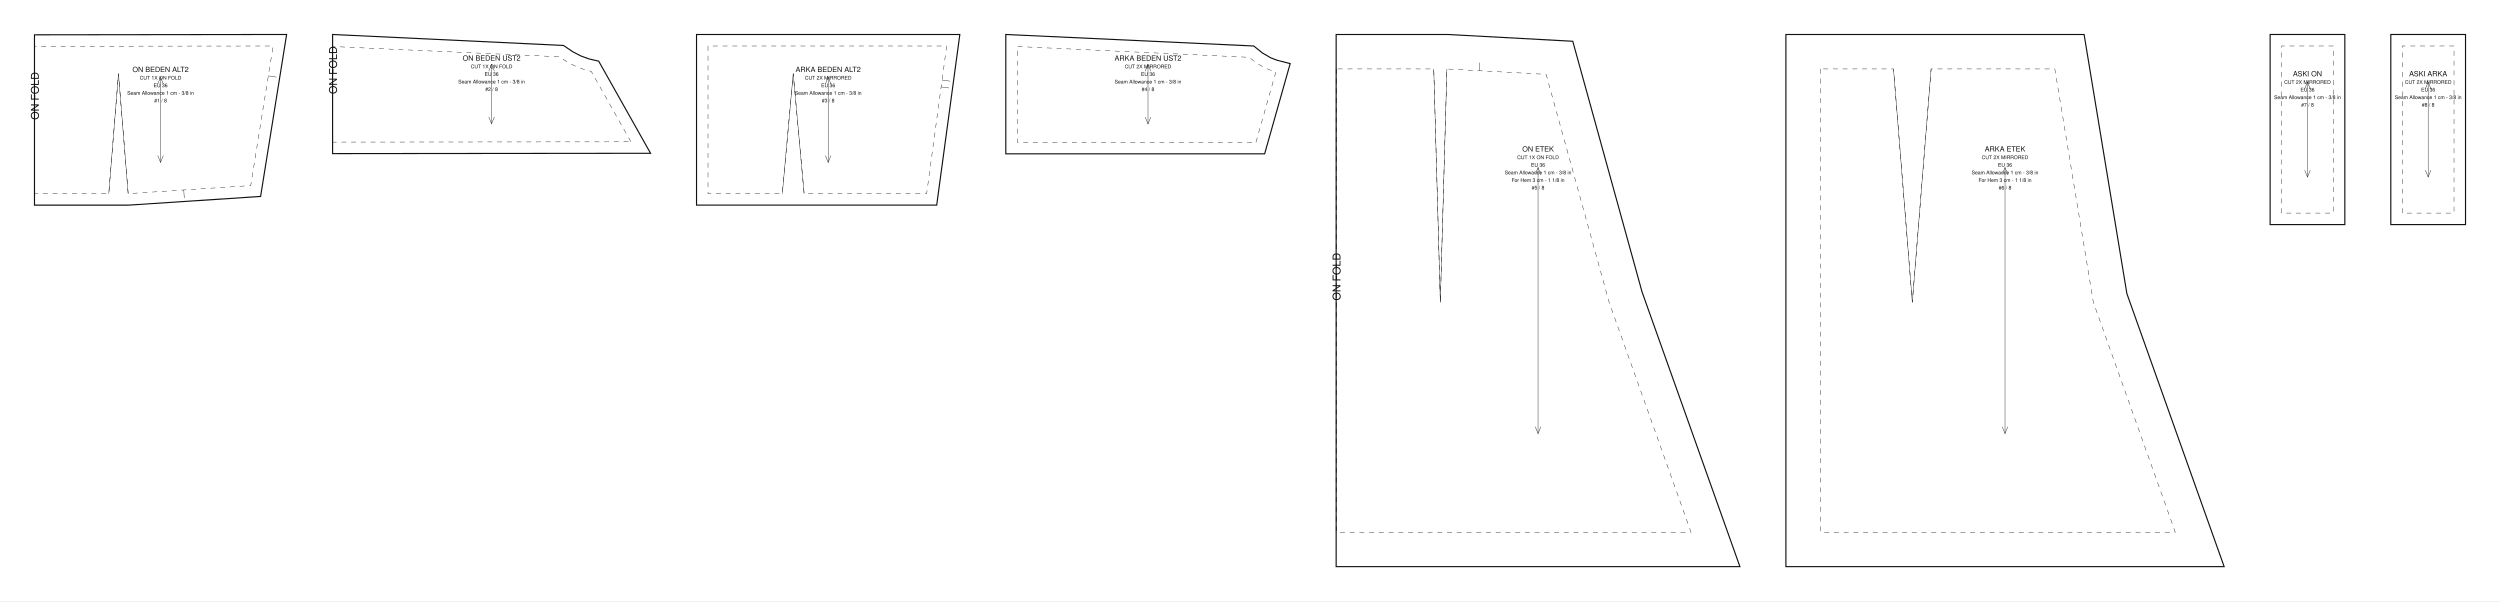
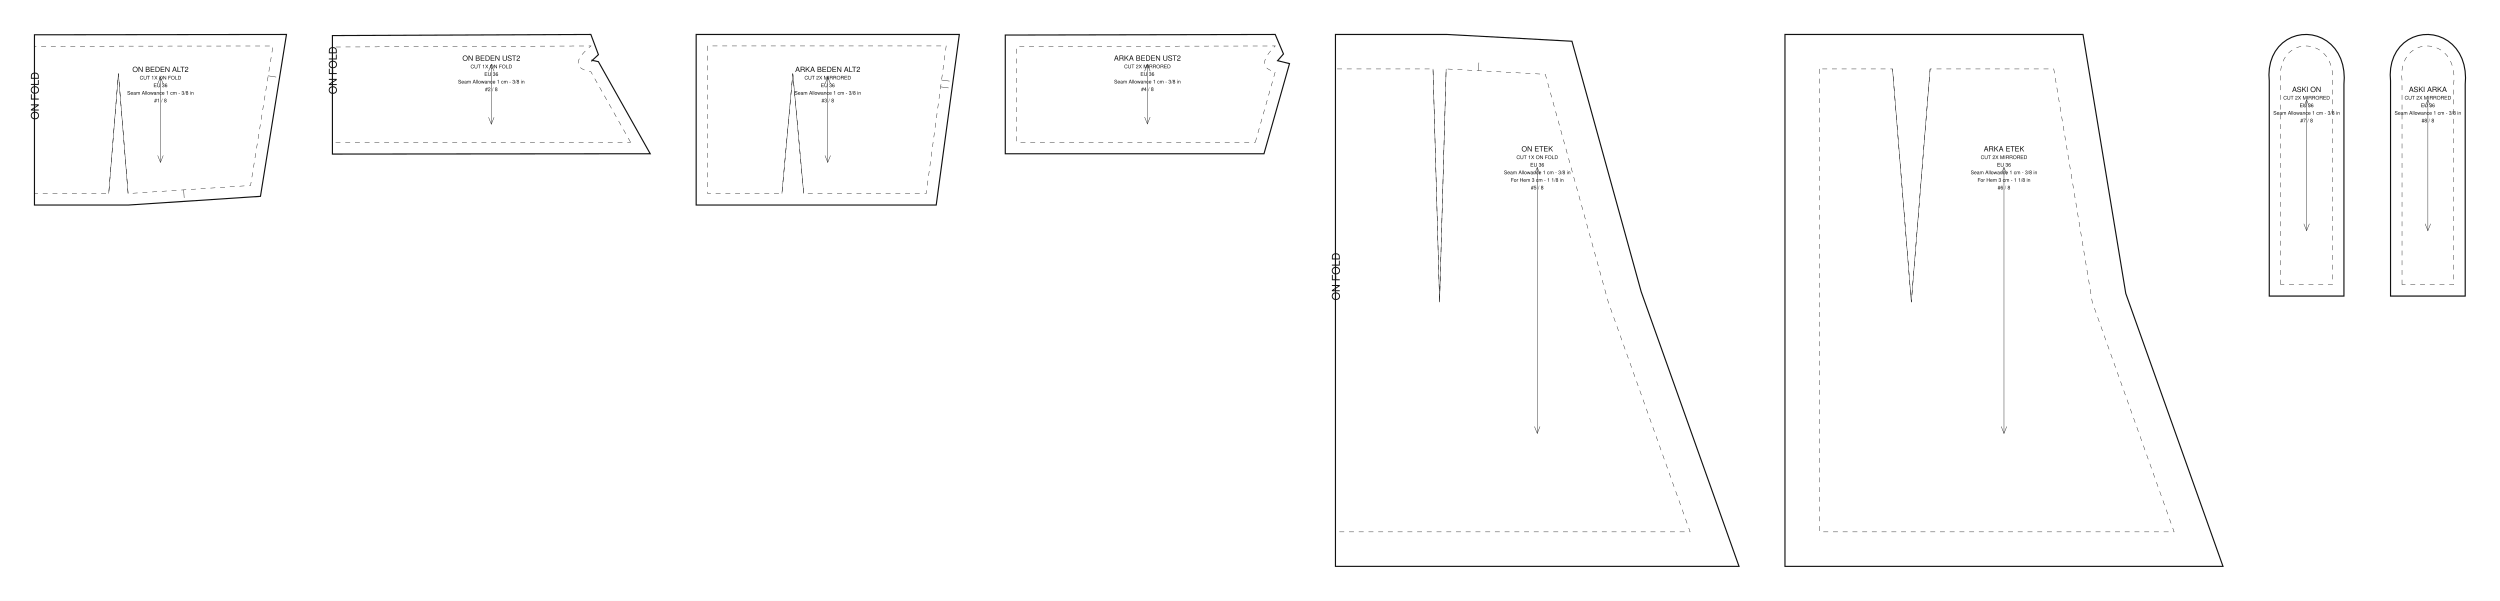
- <svg xmlns="http://www.w3.org/2000/svg" data-ops="26" viewBox="0 0 2175.051 523.000" width="2175.051mm" height="523.000mm" data-scale="1:1" data-unit-mm="1" data-sheet="stitchu-pattern-sheet-v1" data-graf="taban-elbise" data-body="gercek36" data-parca="8">
-   <rect width="2175.051" height="523.000" fill="#ffffff" />
+ <svg xmlns="http://www.w3.org/2000/svg" data-ops="28" viewBox="0 0 2176.181 523.000" width="2176.181mm" height="523.000mm" data-scale="1:1" data-unit-mm="1" data-sheet="stitchu-pattern-sheet-v1" data-graf="taban-elbise" data-body="gercek36" data-parca="8">
+   <rect width="2176.181" height="523.000" fill="#ffffff" />
  <g font-family="Helvetica,Arial,sans-serif" fill="none" stroke="#111111">
    <g data-panel="on_beden_alt2">
      <path data-katman="1" data-tur="kesim" stroke-width="1.000" d="M 30.000 30.287 L 30.000 178.471 L 111.837 178.471 L 226.727 170.902 L 249.365 30.000 Z" />
      <path data-katman="14" data-tur="dikis" stroke-width="0.350" stroke-dasharray="4.233 4.233" d="M 30.000 40.275 L 30.000 168.471 L 94.641 168.471 L 103.075 64.081 L 111.508 168.471 L 218.118 161.448 L 237.628 40.015 L 30.000 40.275 Z" />
      <path data-katman="6" data-tur="kat" stroke-width="0.350" stroke-dasharray="4.233 4.233" d="M 30.000 40.275 L 30.000 168.471" />
      <text data-katman="15" x="33.760" y="104.236" font-size="9.400" fill="#111111" stroke="none" transform="rotate(-90 33.760 104.236)">ON FOLD</text>
      <path data-katman="8" data-tur="pens" data-edge="dart_on_beden.1" stroke-width="0.350" d="M 94.641 168.471 L 103.075 64.081" />
      <path data-katman="8" data-tur="pens" data-edge="dart_on_beden.2" stroke-width="0.350" d="M 103.075 64.081 L 111.508 168.471" />
      <path data-katman="4" data-tur="centik" data-edge="waist_front.2" stroke-width="0.350" d="M 159.864 165.286 L 160.324 172.271" />
      <path data-katman="4" data-tur="centik" data-edge="side_front.1" stroke-width="0.350" d="M 233.456 65.979 L 240.368 67.089" />
      <path data-katman="7" data-tur="grain" stroke-width="0.350" d="M 139.683 67.118 L 139.683 141.354" />
      <path data-katman="7" data-tur="grainOk" stroke-width="0.350" d="M 142.083 73.118 L 139.683 67.118 L 137.283 73.118" />
      <path data-katman="7" data-tur="grainOk" stroke-width="0.350" d="M 137.283 135.354 L 139.683 141.354 L 142.083 135.354" />
      <text data-katman="15" x="139.683" y="62.664" text-anchor="middle" font-size="6.300" fill="#111111" stroke="none">ON BEDEN ALT2</text>
      <text data-katman="15" x="139.683" y="69.264" text-anchor="middle" font-size="4.400" fill="#111111" stroke="none">CUT 1X ON FOLD</text>
      <text data-katman="15" x="139.683" y="75.864" text-anchor="middle" font-size="4.400" fill="#111111" stroke="none">EU 36</text>
      <text data-katman="15" x="139.683" y="82.464" text-anchor="middle" font-size="4.400" fill="#111111" stroke="none">Seam Allowance 1 cm - 3/8 in</text>
      <text data-katman="15" x="139.683" y="89.064" text-anchor="middle" font-size="4.400" fill="#111111" stroke="none">#1 / 8</text>
    </g>
    <g data-panel="on_beden_ust2">
-       <path data-katman="1" data-tur="kesim" stroke-width="1.000" d="M 565.996 133.360 L 520.875 53.213 L 512.322 51.226 L 505.291 48.638 L 498.407 45.072 L 490.220 39.545 L 289.365 30.000 L 289.365 133.647 Z" />
-       <path data-katman="14" data-tur="dikis" stroke-width="0.350" stroke-dasharray="4.233 4.233" d="M 548.900 123.377 L 514.365 62.034 C 504.572 60.019 495.255 55.517 486.816 49.401 L 289.365 40.463 L 289.365 123.637 L 548.900 123.377 Z" />
-       <path data-katman="6" data-tur="kat" stroke-width="0.350" stroke-dasharray="4.233 4.233" d="M 289.365 40.463 L 289.365 123.637" />
-       <text data-katman="15" x="293.125" y="81.824" font-size="9.400" fill="#111111" stroke="none" transform="rotate(-90 293.125 81.824)">ON FOLD</text>
-       <path data-katman="7" data-tur="grain" stroke-width="0.350" d="M 427.681 55.912 L 427.681 107.736" />
-       <path data-katman="7" data-tur="grainOk" stroke-width="0.350" d="M 430.081 61.912 L 427.681 55.912 L 425.281 61.912" />
-       <path data-katman="7" data-tur="grainOk" stroke-width="0.350" d="M 425.281 101.736 L 427.681 107.736 L 430.081 101.736" />
-       <text data-katman="15" x="427.681" y="52.802" text-anchor="middle" font-size="6.300" fill="#111111" stroke="none">ON BEDEN UST2</text>
-       <text data-katman="15" x="427.681" y="59.402" text-anchor="middle" font-size="4.400" fill="#111111" stroke="none">CUT 1X ON FOLD</text>
-       <text data-katman="15" x="427.681" y="66.002" text-anchor="middle" font-size="4.400" fill="#111111" stroke="none">EU 36</text>
-       <text data-katman="15" x="427.681" y="72.602" text-anchor="middle" font-size="4.400" fill="#111111" stroke="none">Seam Allowance 1 cm - 3/8 in</text>
-       <text data-katman="15" x="427.681" y="79.202" text-anchor="middle" font-size="4.400" fill="#111111" stroke="none">#2 / 8</text>
+       <path data-katman="1" data-tur="kesim" stroke-width="1.000" d="M 565.996 133.826 L 520.878 53.683 L 515.539 52.521 L 515.284 52.866 L 515.204 52.443 L 515.777 52.312 L 520.905 47.565 L 514.324 30.000 L 289.365 30.970 L 289.365 134.113 Z" />
+       <path data-katman="14" data-tur="dikis" stroke-width="0.350" stroke-dasharray="4.233 4.233" d="M 548.900 123.843 L 514.365 62.500 C 504.572 60.484 495.255 55.983 514.365 40.000 L 289.365 40.929 L 289.365 124.103 L 548.900 123.843 Z" />
+       <path data-katman="6" data-tur="kat" stroke-width="0.350" stroke-dasharray="4.233 4.233" d="M 289.365 40.929 L 289.365 124.103" />
+       <text data-katman="15" x="293.125" y="82.057" font-size="9.400" fill="#111111" stroke="none" transform="rotate(-90 293.125 82.057)">ON FOLD</text>
+       <path data-katman="7" data-tur="grain" stroke-width="0.350" d="M 427.681 56.028 L 427.681 108.085" />
+       <path data-katman="7" data-tur="grainOk" stroke-width="0.350" d="M 430.081 62.028 L 427.681 56.028 L 425.281 62.028" />
+       <path data-katman="7" data-tur="grainOk" stroke-width="0.350" d="M 425.281 102.085 L 427.681 108.085 L 430.081 102.085" />
+       <text data-katman="15" x="427.681" y="52.905" text-anchor="middle" font-size="6.300" fill="#111111" stroke="none">ON BEDEN UST2</text>
+       <text data-katman="15" x="427.681" y="59.505" text-anchor="middle" font-size="4.400" fill="#111111" stroke="none">CUT 1X ON FOLD</text>
+       <text data-katman="15" x="427.681" y="66.105" text-anchor="middle" font-size="4.400" fill="#111111" stroke="none">EU 36</text>
+       <text data-katman="15" x="427.681" y="72.705" text-anchor="middle" font-size="4.400" fill="#111111" stroke="none">Seam Allowance 1 cm - 3/8 in</text>
+       <text data-katman="15" x="427.681" y="79.305" text-anchor="middle" font-size="4.400" fill="#111111" stroke="none">#2 / 8</text>
    </g>
    <g data-panel="arka_beden_alt2">
      <path data-katman="1" data-tur="kesim" stroke-width="1.000" d="M 605.996 30.000 L 605.996 178.461 L 814.948 178.461 L 835.071 30.004 Z" />
      <path data-katman="14" data-tur="dikis" stroke-width="0.350" stroke-dasharray="4.233 4.233" d="M 615.996 40.000 L 615.996 168.461 L 680.637 168.461 L 690.120 64.071 L 699.602 168.461 L 806.212 168.461 L 823.624 40.004 L 615.996 40.000 Z" />
      <path data-katman="8" data-tur="pens" data-edge="dart_arka_beden.1" stroke-width="0.350" d="M 680.637 168.461 L 690.120 64.071" />
      <path data-katman="8" data-tur="pens" data-edge="dart_arka_beden.2" stroke-width="0.350" d="M 690.120 64.071 L 699.602 168.461" />
      <path data-katman="4" data-tur="centik" data-edge="side_back.1" stroke-width="0.350" d="M 818.797 75.616 L 825.734 76.556" />
      <path data-katman="4" data-tur="centik" data-edge="side_back.1" stroke-width="0.350" d="M 819.603 69.670 L 826.539 70.611" />
      <path data-katman="7" data-tur="grain" stroke-width="0.350" d="M 720.534 67.115 L 720.534 141.345" />
      <path data-katman="7" data-tur="grainOk" stroke-width="0.350" d="M 722.934 73.115 L 720.534 67.115 L 718.134 73.115" />
      <path data-katman="7" data-tur="grainOk" stroke-width="0.350" d="M 718.134 135.345 L 720.534 141.345 L 722.934 135.345" />
      <text data-katman="15" x="720.534" y="62.661" text-anchor="middle" font-size="6.300" fill="#111111" stroke="none">ARKA BEDEN ALT2</text>
      <text data-katman="15" x="720.534" y="69.261" text-anchor="middle" font-size="4.400" fill="#111111" stroke="none">CUT 2X MIRRORED</text>
      <text data-katman="15" x="720.534" y="75.861" text-anchor="middle" font-size="4.400" fill="#111111" stroke="none">EU 36</text>
      <text data-katman="15" x="720.534" y="82.461" text-anchor="middle" font-size="4.400" fill="#111111" stroke="none">Seam Allowance 1 cm - 3/8 in</text>
      <text data-katman="15" x="720.534" y="89.061" text-anchor="middle" font-size="4.400" fill="#111111" stroke="none">#3 / 8</text>
    </g>
    <g data-panel="arka_beden_ust2">
-       <path data-katman="1" data-tur="kesim" stroke-width="1.000" d="M 1100.260 133.825 L 1122.483 55.355 L 1110.868 52.339 L 1105.298 50.183 L 1098.135 45.949 L 1090.785 40.017 L 875.071 30.000 L 875.071 133.821 Z" />
-       <path data-katman="14" data-tur="dikis" stroke-width="0.350" stroke-dasharray="4.233 4.233" d="M 1092.699 123.825 L 1110.071 62.481 C 1101.839 60.466 1094.007 55.964 1086.914 49.848 L 885.071 40.475 L 885.071 123.821 L 1092.699 123.825 Z" />
-       <path data-katman="7" data-tur="grain" stroke-width="0.350" d="M 998.777 55.956 L 998.777 107.868" />
-       <path data-katman="7" data-tur="grainOk" stroke-width="0.350" d="M 1001.177 61.956 L 998.777 55.956 L 996.377 61.956" />
-       <path data-katman="7" data-tur="grainOk" stroke-width="0.350" d="M 996.377 101.868 L 998.777 107.868 L 1001.177 101.868" />
-       <text data-katman="15" x="998.777" y="52.841" text-anchor="middle" font-size="6.300" fill="#111111" stroke="none">ARKA BEDEN UST2</text>
-       <text data-katman="15" x="998.777" y="59.441" text-anchor="middle" font-size="4.400" fill="#111111" stroke="none">CUT 2X MIRRORED</text>
-       <text data-katman="15" x="998.777" y="66.041" text-anchor="middle" font-size="4.400" fill="#111111" stroke="none">EU 36</text>
-       <text data-katman="15" x="998.777" y="72.641" text-anchor="middle" font-size="4.400" fill="#111111" stroke="none">Seam Allowance 1 cm - 3/8 in</text>
-       <text data-katman="15" x="998.777" y="79.241" text-anchor="middle" font-size="4.400" fill="#111111" stroke="none">#4 / 8</text>
+       <path data-katman="1" data-tur="kesim" stroke-width="1.000" d="M 1100.260 133.843 L 1122.480 55.384 L 1112.107 52.828 L 1117.240 46.972 L 1110.049 30.000 L 875.071 30.516 L 875.071 133.839 Z" />
+       <path data-katman="14" data-tur="dikis" stroke-width="0.350" stroke-dasharray="4.233 4.233" d="M 1092.699 123.843 L 1110.071 62.500 C 1101.839 60.484 1094.007 55.983 1110.071 40.000 L 885.071 40.494 L 885.071 123.840 L 1092.699 123.843 Z" />
+       <path data-katman="7" data-tur="grain" stroke-width="0.350" d="M 998.775 55.961 L 998.775 107.883" />
+       <path data-katman="7" data-tur="grainOk" stroke-width="0.350" d="M 1001.175 61.961 L 998.775 55.961 L 996.375 61.961" />
+       <path data-katman="7" data-tur="grainOk" stroke-width="0.350" d="M 996.375 101.883 L 998.775 107.883 L 1001.175 101.883" />
+       <text data-katman="15" x="998.775" y="52.846" text-anchor="middle" font-size="6.300" fill="#111111" stroke="none">ARKA BEDEN UST2</text>
+       <text data-katman="15" x="998.775" y="59.446" text-anchor="middle" font-size="4.400" fill="#111111" stroke="none">CUT 2X MIRRORED</text>
+       <text data-katman="15" x="998.775" y="66.046" text-anchor="middle" font-size="4.400" fill="#111111" stroke="none">EU 36</text>
+       <text data-katman="15" x="998.775" y="72.646" text-anchor="middle" font-size="4.400" fill="#111111" stroke="none">Seam Allowance 1 cm - 3/8 in</text>
+       <text data-katman="15" x="998.775" y="79.246" text-anchor="middle" font-size="4.400" fill="#111111" stroke="none">#4 / 8</text>
    </g>
    <g data-panel="on_etek">
-       <path data-katman="1" data-tur="kesim" stroke-width="1.000" d="M 1162.483 30.000 L 1162.483 493.000 L 1513.767 493.000 L 1428.608 253.958 L 1368.337 35.901 L 1259.647 30.000 L 1247.397 30.000 Z" />
-       <path data-katman="14" data-tur="dikis" stroke-width="0.350" stroke-dasharray="4.233 4.233" d="M 1162.483 60.000 L 1162.483 463.000 L 1471.233 463.000 L 1399.983 263.000 L 1345.169 64.687 L 1258.833 60.000 L 1253.115 263.000 L 1247.397 60.000 L 1162.483 60.000 Z" />
-       <path data-katman="6" data-tur="kat" stroke-width="0.350" stroke-dasharray="4.233 4.233" d="M 1162.483 60.000 L 1162.483 463.000" />
-       <text data-katman="15" x="1166.243" y="261.500" font-size="9.400" fill="#111111" stroke="none" transform="rotate(-90 1166.243 261.500)">ON FOLD</text>
-       <path data-katman="8" data-tur="pens" data-edge="dart_on_etek.1" stroke-width="0.350" d="M 1258.833 60.000 L 1253.115 263.000" />
-       <path data-katman="8" data-tur="pens" data-edge="dart_on_etek.2" stroke-width="0.350" d="M 1253.115 263.000 L 1247.397 60.000" />
-       <path data-katman="4" data-tur="centik" data-edge="waist_front.1" stroke-width="0.350" d="M 1286.944 61.526 L 1287.324 54.536" />
-       <path data-katman="7" data-tur="grain" stroke-width="0.350" d="M 1338.125 145.750 L 1338.125 377.250" />
-       <path data-katman="7" data-tur="grainOk" stroke-width="0.350" d="M 1340.525 151.750 L 1338.125 145.750 L 1335.725 151.750" />
-       <path data-katman="7" data-tur="grainOk" stroke-width="0.350" d="M 1335.725 371.250 L 1338.125 377.250 L 1340.525 371.250" />
-       <text data-katman="15" x="1338.125" y="131.860" text-anchor="middle" font-size="6.300" fill="#111111" stroke="none">ON ETEK</text>
-       <text data-katman="15" x="1338.125" y="138.460" text-anchor="middle" font-size="4.400" fill="#111111" stroke="none">CUT 1X ON FOLD</text>
-       <text data-katman="15" x="1338.125" y="145.060" text-anchor="middle" font-size="4.400" fill="#111111" stroke="none">EU 36</text>
-       <text data-katman="15" x="1338.125" y="151.660" text-anchor="middle" font-size="4.400" fill="#111111" stroke="none">Seam Allowance 1 cm - 3/8 in</text>
-       <text data-katman="15" x="1338.125" y="158.260" text-anchor="middle" font-size="4.400" fill="#111111" stroke="none">For Hem 3 cm - 1 1/8 in</text>
-       <text data-katman="15" x="1338.125" y="164.860" text-anchor="middle" font-size="4.400" fill="#111111" stroke="none">#5 / 8</text>
+       <path data-katman="1" data-tur="kesim" stroke-width="1.000" d="M 1162.480 30.000 L 1162.480 493.000 L 1513.764 493.000 L 1428.605 253.958 L 1368.334 35.901 L 1259.644 30.000 L 1247.394 30.000 Z" />
+       <path data-katman="14" data-tur="dikis" stroke-width="0.350" stroke-dasharray="4.233 4.233" d="M 1162.480 60.000 L 1162.480 463.000 L 1471.230 463.000 L 1399.980 263.000 L 1345.166 64.687 L 1258.830 60.000 L 1253.112 263.000 L 1247.394 60.000 L 1162.480 60.000 Z" />
+       <path data-katman="6" data-tur="kat" stroke-width="0.350" stroke-dasharray="4.233 4.233" d="M 1162.480 60.000 L 1162.480 463.000" />
+       <text data-katman="15" x="1166.240" y="261.500" font-size="9.400" fill="#111111" stroke="none" transform="rotate(-90 1166.240 261.500)">ON FOLD</text>
+       <path data-katman="8" data-tur="pens" data-edge="dart_on_etek.1" stroke-width="0.350" d="M 1258.830 60.000 L 1253.112 263.000" />
+       <path data-katman="8" data-tur="pens" data-edge="dart_on_etek.2" stroke-width="0.350" d="M 1253.112 263.000 L 1247.394 60.000" />
+       <path data-katman="4" data-tur="centik" data-edge="waist_front.1" stroke-width="0.350" d="M 1286.941 61.526 L 1287.321 54.536" />
+       <path data-katman="7" data-tur="grain" stroke-width="0.350" d="M 1338.122 145.750 L 1338.122 377.250" />
+       <path data-katman="7" data-tur="grainOk" stroke-width="0.350" d="M 1340.522 151.750 L 1338.122 145.750 L 1335.722 151.750" />
+       <path data-katman="7" data-tur="grainOk" stroke-width="0.350" d="M 1335.722 371.250 L 1338.122 377.250 L 1340.522 371.250" />
+       <text data-katman="15" x="1338.122" y="131.860" text-anchor="middle" font-size="6.300" fill="#111111" stroke="none">ON ETEK</text>
+       <text data-katman="15" x="1338.122" y="138.460" text-anchor="middle" font-size="4.400" fill="#111111" stroke="none">CUT 1X ON FOLD</text>
+       <text data-katman="15" x="1338.122" y="145.060" text-anchor="middle" font-size="4.400" fill="#111111" stroke="none">EU 36</text>
+       <text data-katman="15" x="1338.122" y="151.660" text-anchor="middle" font-size="4.400" fill="#111111" stroke="none">Seam Allowance 1 cm - 3/8 in</text>
+       <text data-katman="15" x="1338.122" y="158.260" text-anchor="middle" font-size="4.400" fill="#111111" stroke="none">For Hem 3 cm - 1 1/8 in</text>
+       <text data-katman="15" x="1338.122" y="164.860" text-anchor="middle" font-size="4.400" fill="#111111" stroke="none">#5 / 8</text>
    </g>
    <g data-panel="arka_etek">
-       <path data-katman="1" data-tur="kesim" stroke-width="1.000" d="M 1553.767 30.000 L 1553.767 493.000 L 1935.051 493.000 L 1850.429 255.462 L 1813.200 30.000 L 1647.387 30.000 Z" />
-       <path data-katman="14" data-tur="dikis" stroke-width="0.350" stroke-dasharray="4.233 4.233" d="M 1583.767 60.000 L 1583.767 463.000 L 1892.517 463.000 L 1821.267 263.000 L 1787.748 60.000 L 1680.118 60.000 L 1663.752 263.000 L 1647.387 60.000 L 1583.767 60.000 Z" />
-       <path data-katman="8" data-tur="pens" data-edge="dart_arka_etek.1" stroke-width="0.350" d="M 1680.118 60.000 L 1663.752 263.000" />
-       <path data-katman="8" data-tur="pens" data-edge="dart_arka_etek.2" stroke-width="0.350" d="M 1663.752 263.000 L 1647.387 60.000" />
-       <path data-katman="7" data-tur="grain" stroke-width="0.350" d="M 1744.409 145.750 L 1744.409 377.250" />
-       <path data-katman="7" data-tur="grainOk" stroke-width="0.350" d="M 1746.809 151.750 L 1744.409 145.750 L 1742.009 151.750" />
-       <path data-katman="7" data-tur="grainOk" stroke-width="0.350" d="M 1742.009 371.250 L 1744.409 377.250 L 1746.809 371.250" />
-       <text data-katman="15" x="1744.409" y="131.860" text-anchor="middle" font-size="6.300" fill="#111111" stroke="none">ARKA ETEK</text>
-       <text data-katman="15" x="1744.409" y="138.460" text-anchor="middle" font-size="4.400" fill="#111111" stroke="none">CUT 2X MIRRORED</text>
-       <text data-katman="15" x="1744.409" y="145.060" text-anchor="middle" font-size="4.400" fill="#111111" stroke="none">EU 36</text>
-       <text data-katman="15" x="1744.409" y="151.660" text-anchor="middle" font-size="4.400" fill="#111111" stroke="none">Seam Allowance 1 cm - 3/8 in</text>
-       <text data-katman="15" x="1744.409" y="158.260" text-anchor="middle" font-size="4.400" fill="#111111" stroke="none">For Hem 3 cm - 1 1/8 in</text>
-       <text data-katman="15" x="1744.409" y="164.860" text-anchor="middle" font-size="4.400" fill="#111111" stroke="none">#6 / 8</text>
+       <path data-katman="1" data-tur="kesim" stroke-width="1.000" d="M 1553.764 30.000 L 1553.764 493.000 L 1935.048 493.000 L 1850.426 255.462 L 1813.197 30.000 L 1647.384 30.000 Z" />
+       <path data-katman="14" data-tur="dikis" stroke-width="0.350" stroke-dasharray="4.233 4.233" d="M 1583.764 60.000 L 1583.764 463.000 L 1892.514 463.000 L 1821.264 263.000 L 1787.745 60.000 L 1680.115 60.000 L 1663.749 263.000 L 1647.384 60.000 L 1583.764 60.000 Z" />
+       <path data-katman="8" data-tur="pens" data-edge="dart_arka_etek.1" stroke-width="0.350" d="M 1680.115 60.000 L 1663.749 263.000" />
+       <path data-katman="8" data-tur="pens" data-edge="dart_arka_etek.2" stroke-width="0.350" d="M 1663.749 263.000 L 1647.384 60.000" />
+       <path data-katman="7" data-tur="grain" stroke-width="0.350" d="M 1744.406 145.750 L 1744.406 377.250" />
+       <path data-katman="7" data-tur="grainOk" stroke-width="0.350" d="M 1746.806 151.750 L 1744.406 145.750 L 1742.006 151.750" />
+       <path data-katman="7" data-tur="grainOk" stroke-width="0.350" d="M 1742.006 371.250 L 1744.406 377.250 L 1746.806 371.250" />
+       <text data-katman="15" x="1744.406" y="131.860" text-anchor="middle" font-size="6.300" fill="#111111" stroke="none">ARKA ETEK</text>
+       <text data-katman="15" x="1744.406" y="138.460" text-anchor="middle" font-size="4.400" fill="#111111" stroke="none">CUT 2X MIRRORED</text>
+       <text data-katman="15" x="1744.406" y="145.060" text-anchor="middle" font-size="4.400" fill="#111111" stroke="none">EU 36</text>
+       <text data-katman="15" x="1744.406" y="151.660" text-anchor="middle" font-size="4.400" fill="#111111" stroke="none">Seam Allowance 1 cm - 3/8 in</text>
+       <text data-katman="15" x="1744.406" y="158.260" text-anchor="middle" font-size="4.400" fill="#111111" stroke="none">For Hem 3 cm - 1 1/8 in</text>
+       <text data-katman="15" x="1744.406" y="164.860" text-anchor="middle" font-size="4.400" fill="#111111" stroke="none">#6 / 8</text>
    </g>
    <g data-panel="aski_on">
-       <path data-katman="1" data-tur="kesim" stroke-width="1.000" d="M 1975.051 195.400 L 1975.051 30.000 L 2040.051 30.000 L 2040.051 195.400 Z" />
-       <path data-katman="14" data-tur="dikis" stroke-width="0.350" stroke-dasharray="4.233 4.233" d="M 1985.051 185.400 L 1985.051 40.000 L 2030.051 40.000 L 2030.051 185.400 L 1985.051 185.400 Z" />
-       <path data-katman="7" data-tur="grain" stroke-width="0.350" d="M 2007.551 71.350 L 2007.551 154.050" />
-       <path data-katman="7" data-tur="grainOk" stroke-width="0.350" d="M 2009.951 77.350 L 2007.551 71.350 L 2005.151 77.350" />
-       <path data-katman="7" data-tur="grainOk" stroke-width="0.350" d="M 2005.151 148.050 L 2007.551 154.050 L 2009.951 148.050" />
-       <text data-katman="15" x="2007.551" y="66.388" text-anchor="middle" font-size="6.300" fill="#111111" stroke="none">ASKI ON</text>
-       <text data-katman="15" x="2007.551" y="72.988" text-anchor="middle" font-size="4.400" fill="#111111" stroke="none">CUT 2X MIRRORED</text>
-       <text data-katman="15" x="2007.551" y="79.588" text-anchor="middle" font-size="4.400" fill="#111111" stroke="none">EU 36</text>
-       <text data-katman="15" x="2007.551" y="86.188" text-anchor="middle" font-size="4.400" fill="#111111" stroke="none">Seam Allowance 1 cm - 3/8 in</text>
-       <text data-katman="15" x="2007.551" y="92.788" text-anchor="middle" font-size="4.400" fill="#111111" stroke="none">#7 / 8</text>
+       <path data-katman="1" data-tur="kesim" stroke-width="1.000" d="M 1975.333 257.720 L 1975.333 70.295 L 1975.048 65.114 L 1975.424 59.426 L 1976.491 54.087 L 1978.227 49.146 L 1980.593 44.665 L 1983.526 40.710 L 1986.944 37.336 L 1990.756 34.583 L 1994.865 32.471 L 1999.183 31.004 L 2003.631 30.182 L 2008.136 30.000 L 2012.633 30.456 L 2017.052 31.550 L 2021.323 33.285 L 2025.365 35.659 L 2029.093 38.661 L 2032.418 42.268 L 2035.258 46.438 L 2037.543 51.124 L 2039.219 56.269 L 2040.250 61.826 L 2040.615 67.758 L 2040.333 73.276 L 2040.333 257.720 Z" />
+       <path data-katman="14" data-tur="dikis" stroke-width="0.350" stroke-dasharray="4.233 4.233" d="M 1985.333 247.720 L 1985.333 70.020 C 1980.833 29.520 2034.833 29.520 2030.333 73.020 L 2030.333 247.720 L 1985.333 247.720 Z" />
+       <path data-katman="7" data-tur="grain" stroke-width="0.350" d="M 2007.832 86.930 L 2007.832 200.790" />
+       <path data-katman="7" data-tur="grainOk" stroke-width="0.350" d="M 2010.232 92.930 L 2007.832 86.930 L 2005.432 92.930" />
+       <path data-katman="7" data-tur="grainOk" stroke-width="0.350" d="M 2005.432 194.790 L 2007.832 200.790 L 2010.232 194.790" />
+       <text data-katman="15" x="2007.832" y="80.099" text-anchor="middle" font-size="6.300" fill="#111111" stroke="none">ASKI ON</text>
+       <text data-katman="15" x="2007.832" y="86.699" text-anchor="middle" font-size="4.400" fill="#111111" stroke="none">CUT 2X MIRRORED</text>
+       <text data-katman="15" x="2007.832" y="93.299" text-anchor="middle" font-size="4.400" fill="#111111" stroke="none">EU 36</text>
+       <text data-katman="15" x="2007.832" y="99.899" text-anchor="middle" font-size="4.400" fill="#111111" stroke="none">Seam Allowance 1 cm - 3/8 in</text>
+       <text data-katman="15" x="2007.832" y="106.499" text-anchor="middle" font-size="4.400" fill="#111111" stroke="none">#7 / 8</text>
    </g>
    <g data-panel="aski_arka">
-       <path data-katman="1" data-tur="kesim" stroke-width="1.000" d="M 2080.051 195.400 L 2080.051 30.000 L 2145.051 30.000 L 2145.051 195.400 Z" />
-       <path data-katman="14" data-tur="dikis" stroke-width="0.350" stroke-dasharray="4.233 4.233" d="M 2090.051 185.400 L 2090.051 40.000 L 2135.051 40.000 L 2135.051 185.400 L 2090.051 185.400 Z" />
-       <path data-katman="7" data-tur="grain" stroke-width="0.350" d="M 2112.551 71.350 L 2112.551 154.050" />
-       <path data-katman="7" data-tur="grainOk" stroke-width="0.350" d="M 2114.951 77.350 L 2112.551 71.350 L 2110.151 77.350" />
-       <path data-katman="7" data-tur="grainOk" stroke-width="0.350" d="M 2110.151 148.050 L 2112.551 154.050 L 2114.951 148.050" />
-       <text data-katman="15" x="2112.551" y="66.388" text-anchor="middle" font-size="6.300" fill="#111111" stroke="none">ASKI ARKA</text>
-       <text data-katman="15" x="2112.551" y="72.988" text-anchor="middle" font-size="4.400" fill="#111111" stroke="none">CUT 2X MIRRORED</text>
-       <text data-katman="15" x="2112.551" y="79.588" text-anchor="middle" font-size="4.400" fill="#111111" stroke="none">EU 36</text>
-       <text data-katman="15" x="2112.551" y="86.188" text-anchor="middle" font-size="4.400" fill="#111111" stroke="none">Seam Allowance 1 cm - 3/8 in</text>
-       <text data-katman="15" x="2112.551" y="92.788" text-anchor="middle" font-size="4.400" fill="#111111" stroke="none">#8 / 8</text>
+       <path data-katman="1" data-tur="kesim" stroke-width="1.000" d="M 2080.899 257.720 L 2080.899 70.295 L 2080.615 65.114 L 2080.990 59.426 L 2082.057 54.087 L 2083.793 49.146 L 2086.159 44.665 L 2089.092 40.710 L 2092.511 37.336 L 2096.322 34.583 L 2100.431 32.471 L 2104.750 31.004 L 2109.197 30.182 L 2113.703 30.000 L 2118.199 30.456 L 2122.619 31.550 L 2126.889 33.285 L 2130.931 35.659 L 2134.659 38.661 L 2137.985 42.268 L 2140.825 46.438 L 2143.109 51.124 L 2144.785 56.269 L 2145.817 61.826 L 2146.181 67.758 L 2145.899 73.276 L 2145.899 257.720 Z" />
+       <path data-katman="14" data-tur="dikis" stroke-width="0.350" stroke-dasharray="4.233 4.233" d="M 2090.899 247.720 L 2090.899 70.020 C 2086.399 29.520 2140.399 29.520 2135.899 73.020 L 2135.899 247.720 L 2090.899 247.720 Z" />
+       <path data-katman="7" data-tur="grain" stroke-width="0.350" d="M 2113.398 86.930 L 2113.398 200.790" />
+       <path data-katman="7" data-tur="grainOk" stroke-width="0.350" d="M 2115.798 92.930 L 2113.398 86.930 L 2110.998 92.930" />
+       <path data-katman="7" data-tur="grainOk" stroke-width="0.350" d="M 2110.998 194.790 L 2113.398 200.790 L 2115.798 194.790" />
+       <text data-katman="15" x="2113.398" y="80.099" text-anchor="middle" font-size="6.300" fill="#111111" stroke="none">ASKI ARKA</text>
+       <text data-katman="15" x="2113.398" y="86.699" text-anchor="middle" font-size="4.400" fill="#111111" stroke="none">CUT 2X MIRRORED</text>
+       <text data-katman="15" x="2113.398" y="93.299" text-anchor="middle" font-size="4.400" fill="#111111" stroke="none">EU 36</text>
+       <text data-katman="15" x="2113.398" y="99.899" text-anchor="middle" font-size="4.400" fill="#111111" stroke="none">Seam Allowance 1 cm - 3/8 in</text>
+       <text data-katman="15" x="2113.398" y="106.499" text-anchor="middle" font-size="4.400" fill="#111111" stroke="none">#8 / 8</text>
    </g>
  </g>
</svg>
